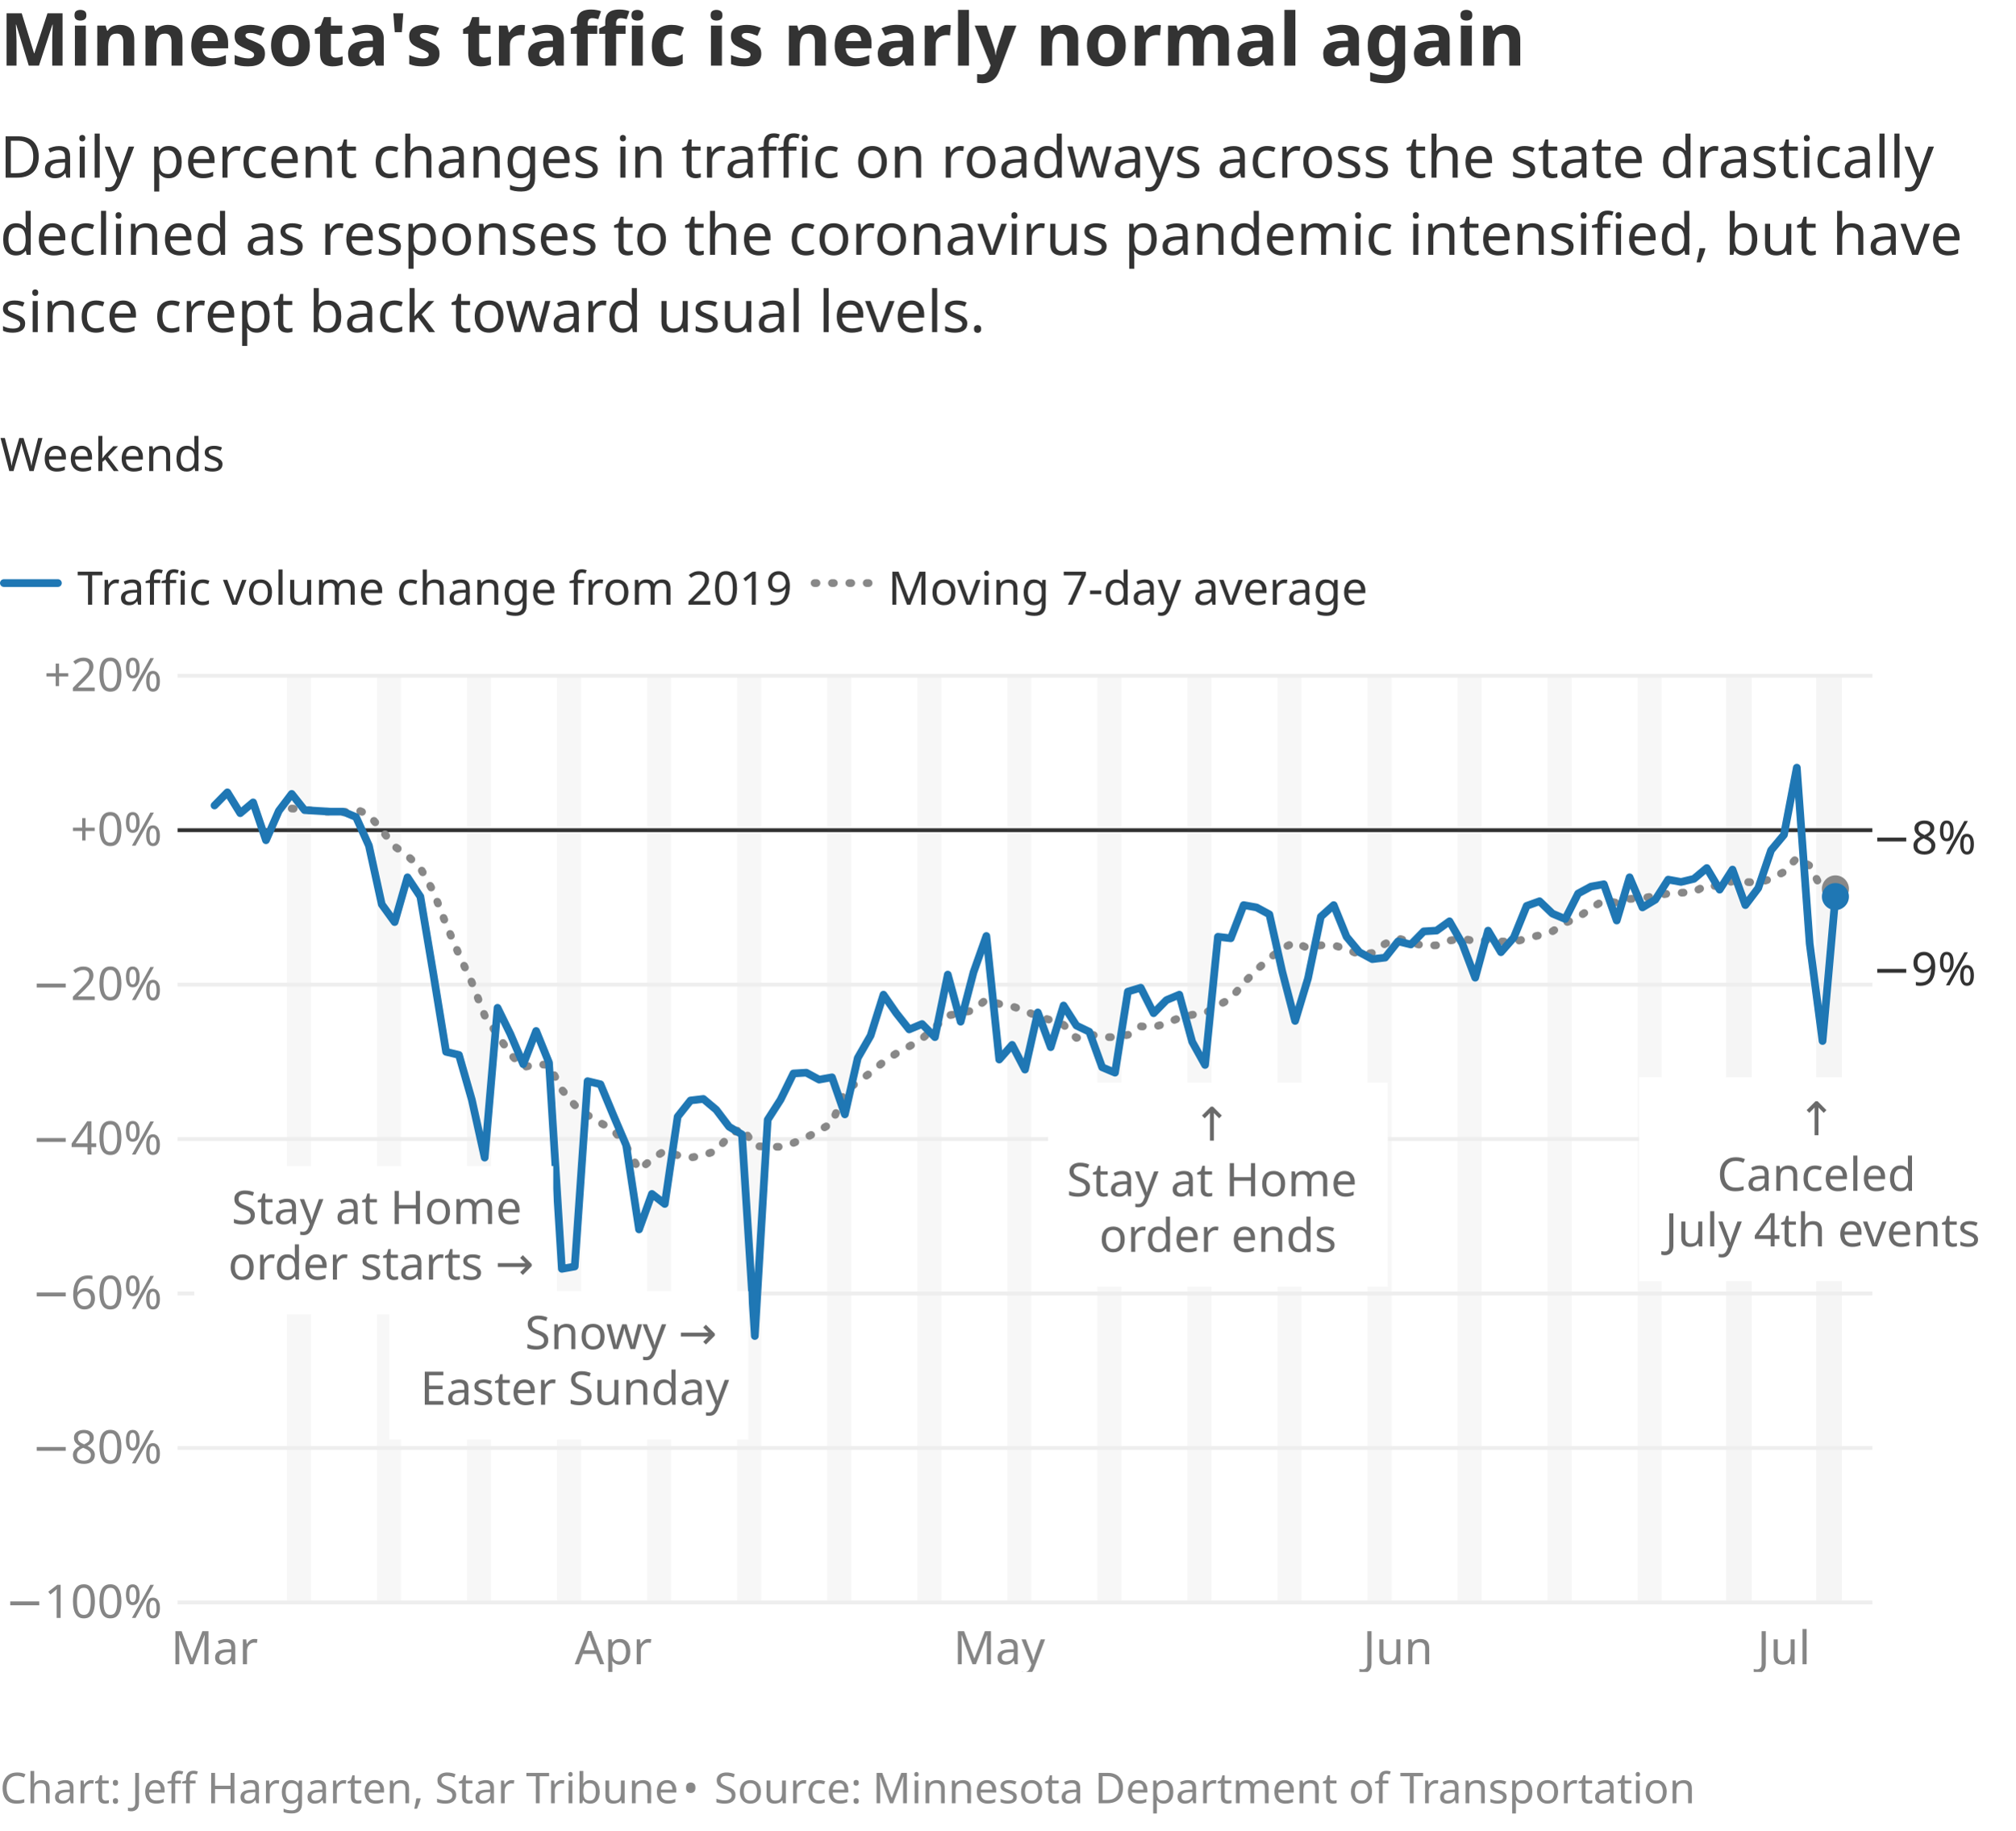
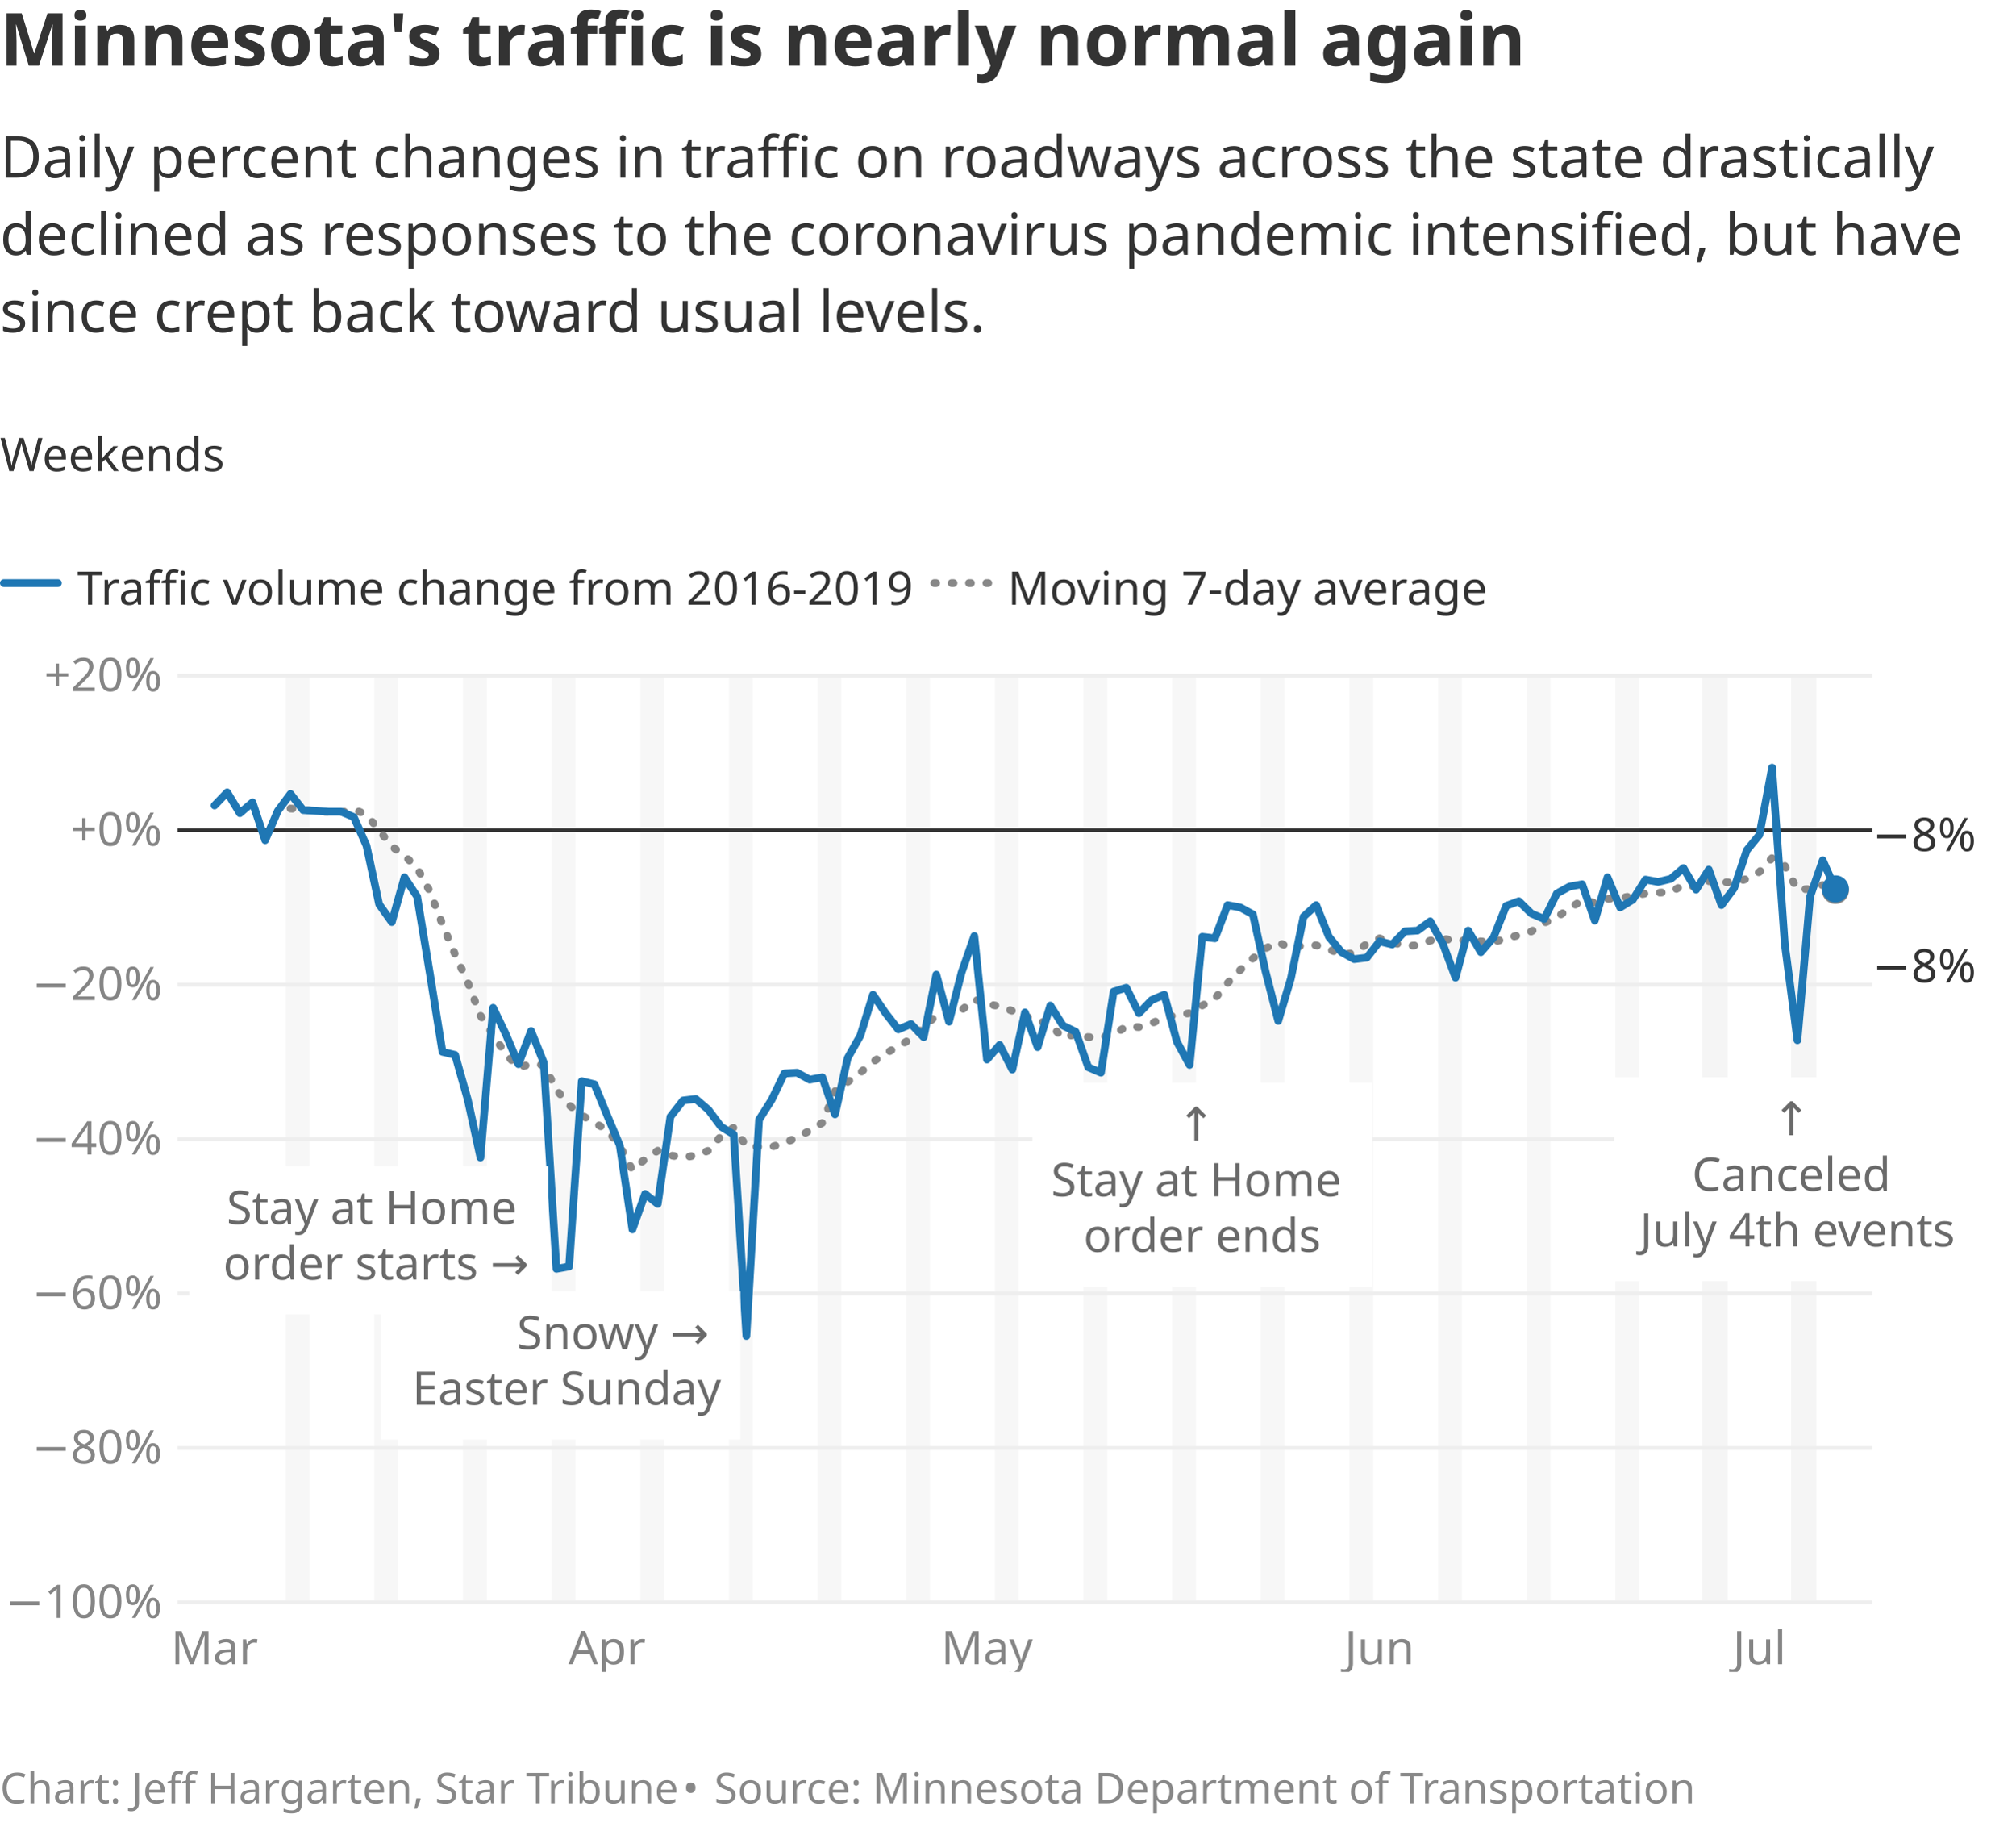
<svg xmlns="http://www.w3.org/2000/svg" id="exportSvg" width="522" height="474">
  <defs />
  <g>
    <g id="header-svg">
      <g id="text-svg">
        <text transform="translate(0, -2)" fill="rgb(51,51,51)" style="font-family: BentonSans; font-weight: 700; font-size: 19px;">
          <tspan x="0" dy="19">Minnesota's traffic is nearly normal again</tspan>
        </text>
      </g>
      <g id="text-svg">
        <text transform="translate(0, 31)" fill="rgb(51,51,51)" style="font-family: BentonSans; font-weight: 400; font-size: 15px;">
          <tspan x="0" dy="15">Daily percent changes in traffic on roadways across the state drastically </tspan>
        </text>
        <text transform="translate(0, 51)" fill="rgb(51,51,51)" style="font-family: BentonSans; font-weight: 400; font-size: 15px;">
          <tspan x="0" dy="15">declined as responses to the coronavirus pandemic intensified, but have </tspan>
        </text>
        <text transform="translate(0, 71)" fill="rgb(51,51,51)" style="font-family: BentonSans; font-weight: 400; font-size: 15px;">
          <tspan x="0" dy="15">since crept back toward usual levels.</tspan>
        </text>
        <text transform="translate(0, 110)" fill="rgb(51,51,51)" style="font-family: BentonSans; font-weight: 400; font-size: 12px;">
          <tspan x="0" dy="12">Weekends</tspan>
        </text>
      </g>
    </g>
    <g id="chart-svg">
      <g id="group-svg" clip-path="url(#rect-mask-group-0)" transform="translate(0, 141)">
        <clipPath id="rect-mask-group-0">
          <rect x="0" y="0" width="522" height="292" />
        </clipPath>
        <g id="group-svg" transform="translate(46, 34)">
          <g id="x-svg ticks-svg" transform="translate(0, 245)">
            <g transform="translate(9.56427, 0)">
              <text transform="translate(-11.5, -12) translate(11.5, 11)" fill="rgb(133, 133, 133)" style="text-anchor: middle; font-family: BentonSans; font-weight: 400; font-size: 12px;">
                <tspan x="0" dy="12">Mar</tspan>
              </text>
            </g>
-             <g transform="translate(112.866, 0)">
+             <g transform="translate(111.2519, 0)">
              <text transform="translate(-10, -12) translate(10, 11)" fill="rgb(133, 133, 133)" style="text-anchor: middle; font-family: BentonSans; font-weight: 400; font-size: 12px;">
                <tspan x="0" dy="12">Apr</tspan>
              </text>
            </g>
-             <g transform="translate(212.8354, 0)">
-               <text transform="translate(-12.50001, -12) translate(12.50001, 11)" fill="rgb(133, 133, 133)" style="text-anchor: middle; font-family: BentonSans; font-weight: 400; font-size: 12px;">
+             <g transform="translate(209.6593, 0)">
+               <text transform="translate(-12.49999, -12) translate(12.49999, 11)" fill="rgb(133, 133, 133)" style="text-anchor: middle; font-family: BentonSans; font-weight: 400; font-size: 12px;">
                <tspan x="0" dy="12">May</tspan>
              </text>
            </g>
-             <g transform="translate(316.1371, 0)">
+             <g transform="translate(311.3469, 0)">
              <text transform="translate(-10, -12) translate(10, 11)" fill="rgb(133, 133, 133)" style="text-anchor: middle; font-family: BentonSans; font-weight: 400; font-size: 12px;">
                <tspan x="0" dy="12">Jun</tspan>
              </text>
            </g>
-             <g transform="translate(416.1065, 0)">
+             <g transform="translate(409.7543, 0)">
              <text transform="translate(-8, -12) translate(8, 11)" fill="rgb(133, 133, 133)" style="text-anchor: middle; font-family: BentonSans; font-weight: 400; font-size: 12px;">
                <tspan x="0" dy="12">Jul</tspan>
              </text>
            </g>
          </g>
          <g id="x-svg axis-svg" transform="translate(0, 40)">
            <line x1="0" x2="439" y1="0" y2="0" style="stroke: rgb(51, 51, 51); stroke-width: 1;" />
          </g>
          <g id="free-range-svg">
-             <rect width="6.248" height="240" transform="translate(28.30853, 0)" fill="rgb(87,87,87)" style="opacity: 0.05; fill: rgb(87, 87, 87);" />
-             <rect width="6.248" height="240" transform="translate(51.63472, 0)" fill="rgb(87,87,87)" style="opacity: 0.05; fill: rgb(87, 87, 87);" />
-             <rect width="6.248" height="240" transform="translate(74.96092, 0)" fill="rgb(87,87,87)" style="opacity: 0.05; fill: rgb(87, 87, 87);" />
-             <rect width="6.248" height="240" transform="translate(98.28711, 0)" fill="rgb(87,87,87)" style="opacity: 0.05; fill: rgb(87, 87, 87);" />
-             <rect width="6.248" height="240" transform="translate(121.6133, 0)" fill="rgb(87,87,87)" style="opacity: 0.05; fill: rgb(87, 87, 87);" />
-             <rect width="6.248" height="240" transform="translate(144.9395, 0)" fill="rgb(87,87,87)" style="opacity: 0.05; fill: rgb(87, 87, 87);" />
-             <rect width="6.248" height="240" transform="translate(168.2657, 0)" fill="rgb(87,87,87)" style="opacity: 0.05; fill: rgb(87, 87, 87);" />
-             <rect width="6.248" height="240" transform="translate(191.5919, 0)" fill="rgb(87,87,87)" style="opacity: 0.05; fill: rgb(87, 87, 87);" />
-             <rect width="6.248" height="240" transform="translate(214.9181, 0)" fill="rgb(87,87,87)" style="opacity: 0.05; fill: rgb(87, 87, 87);" />
-             <rect width="6.248" height="240" transform="translate(238.2443, 0)" fill="rgb(87,87,87)" style="opacity: 0.05; fill: rgb(87, 87, 87);" />
-             <rect width="6.248" height="240" transform="translate(261.5705, 0)" fill="rgb(87,87,87)" style="opacity: 0.05; fill: rgb(87, 87, 87);" />
-             <rect width="6.248" height="240" transform="translate(284.8966, 0)" fill="rgb(87,87,87)" style="opacity: 0.05; fill: rgb(87, 87, 87);" />
-             <rect width="6.248" height="240" transform="translate(308.2228, 0)" fill="rgb(87,87,87)" style="opacity: 0.05; fill: rgb(87, 87, 87);" />
-             <rect width="6.248" height="240" transform="translate(331.549, 0)" fill="rgb(87,87,87)" style="opacity: 0.05; fill: rgb(87, 87, 87);" />
-             <rect width="6.248" height="240" transform="translate(354.8752, 0)" fill="rgb(87,87,87)" style="opacity: 0.05; fill: rgb(87, 87, 87);" />
-             <rect width="6.248" height="240" transform="translate(378.2014, 0)" fill="rgb(87,87,87)" style="opacity: 0.05; fill: rgb(87, 87, 87);" />
-             <rect width="6.665" height="240" transform="translate(401.1111, 0)" fill="rgb(51,51,51)" style="opacity: 0.05; fill: rgb(51, 51, 51);" />
-             <rect width="6.665" height="240" transform="translate(424.4373, 0)" fill="rgb(51,51,51)" style="opacity: 0.05; fill: rgb(51, 51, 51);" />
+             <rect width="6.15" height="240" transform="translate(28.01565, 0)" fill="rgb(87,87,87)" style="opacity: 0.05; fill: rgb(87, 87, 87);" />
+             <rect width="6.15" height="240" transform="translate(50.97737, 0)" fill="rgb(87,87,87)" style="opacity: 0.05; fill: rgb(87, 87, 87);" />
+             <rect width="6.15" height="240" transform="translate(73.93909, 0)" fill="rgb(87,87,87)" style="opacity: 0.05; fill: rgb(87, 87, 87);" />
+             <rect width="6.15" height="240" transform="translate(96.90081, 0)" fill="rgb(87,87,87)" style="opacity: 0.05; fill: rgb(87, 87, 87);" />
+             <rect width="6.15" height="240" transform="translate(119.8625, 0)" fill="rgb(87,87,87)" style="opacity: 0.05; fill: rgb(87, 87, 87);" />
+             <rect width="6.15" height="240" transform="translate(142.8243, 0)" fill="rgb(87,87,87)" style="opacity: 0.05; fill: rgb(87, 87, 87);" />
+             <rect width="6.15" height="240" transform="translate(165.786, 0)" fill="rgb(87,87,87)" style="opacity: 0.05; fill: rgb(87, 87, 87);" />
+             <rect width="6.15" height="240" transform="translate(188.7477, 0)" fill="rgb(87,87,87)" style="opacity: 0.05; fill: rgb(87, 87, 87);" />
+             <rect width="6.15" height="240" transform="translate(211.7094, 0)" fill="rgb(87,87,87)" style="opacity: 0.05; fill: rgb(87, 87, 87);" />
+             <rect width="6.15" height="240" transform="translate(234.6711, 0)" fill="rgb(87,87,87)" style="opacity: 0.05; fill: rgb(87, 87, 87);" />
+             <rect width="6.15" height="240" transform="translate(257.6329, 0)" fill="rgb(87,87,87)" style="opacity: 0.05; fill: rgb(87, 87, 87);" />
+             <rect width="6.15" height="240" transform="translate(280.5946, 0)" fill="rgb(87,87,87)" style="opacity: 0.05; fill: rgb(87, 87, 87);" />
+             <rect width="6.15" height="240" transform="translate(303.5563, 0)" fill="rgb(87,87,87)" style="opacity: 0.05; fill: rgb(87, 87, 87);" />
+             <rect width="6.15" height="240" transform="translate(326.518, 0)" fill="rgb(87,87,87)" style="opacity: 0.05; fill: rgb(87, 87, 87);" />
+             <rect width="6.15" height="240" transform="translate(349.4797, 0)" fill="rgb(87,87,87)" style="opacity: 0.05; fill: rgb(87, 87, 87);" />
+             <rect width="6.15" height="240" transform="translate(372.4415, 0)" fill="rgb(87,87,87)" style="opacity: 0.05; fill: rgb(87, 87, 87);" />
+             <rect width="6.56" height="240" transform="translate(394.9931, 0)" fill="rgb(51,51,51)" style="opacity: 0.05; fill: rgb(51, 51, 51);" />
+             <rect width="6.56" height="240" transform="translate(417.9549, 0)" fill="rgb(51,51,51)" style="opacity: 0.05; fill: rgb(51, 51, 51);" />
          </g>
          <g id="y-grid-svg">
            <g transform="translate(0, 240)">
              <line x1="0" x2="439" y1="0" y2="0" style="stroke: rgb(238, 238, 238); stroke-width: 1;" />
              <text transform="translate(-4, 4) translate(-41, -12) translate(41, 0)" fill="rgb(133, 133, 133)" style="text-anchor: end; font-family: BentonSans; font-weight: 400; font-size: 12px;">
                <tspan x="0" dy="12">−100%</tspan>
              </text>
            </g>
            <g transform="translate(0, 200)">
              <line x1="0" x2="439" y1="0" y2="0" style="stroke: rgb(238, 238, 238); stroke-width: 1;" />
              <text transform="translate(-4, 4) translate(-35, -12) translate(35, 0)" fill="rgb(133, 133, 133)" style="text-anchor: end; font-family: BentonSans; font-weight: 400; font-size: 12px;">
                <tspan x="0" dy="12">−80%</tspan>
              </text>
            </g>
            <g transform="translate(0, 160)">
              <line x1="0" x2="439" y1="0" y2="0" style="stroke: rgb(238, 238, 238); stroke-width: 1;" />
              <text transform="translate(-4, 4) translate(-35, -12) translate(35, 0)" fill="rgb(133, 133, 133)" style="text-anchor: end; font-family: BentonSans; font-weight: 400; font-size: 12px;">
                <tspan x="0" dy="12">−60%</tspan>
              </text>
            </g>
            <g transform="translate(0, 120)">
              <line x1="0" x2="439" y1="0" y2="0" style="stroke: rgb(238, 238, 238); stroke-width: 1;" />
              <text transform="translate(-4, 4) translate(-35, -12) translate(35, 0)" fill="rgb(133, 133, 133)" style="text-anchor: end; font-family: BentonSans; font-weight: 400; font-size: 12px;">
                <tspan x="0" dy="12">−40%</tspan>
              </text>
            </g>
            <g transform="translate(0, 80)">
              <line x1="0" x2="439" y1="0" y2="0" style="stroke: rgb(238, 238, 238); stroke-width: 1;" />
              <text transform="translate(-4, 4) translate(-35, -12) translate(35, 0)" fill="rgb(133, 133, 133)" style="text-anchor: end; font-family: BentonSans; font-weight: 400; font-size: 12px;">
                <tspan x="0" dy="12">−20%</tspan>
              </text>
            </g>
            <g id="tick-svg tick-major-svg" transform="translate(0, 40)">
              <text transform="translate(-4, 4) translate(-28, -12) translate(28, 0)" fill="rgb(133, 133, 133)" style="text-anchor: end; font-family: BentonSans; font-weight: 400; font-size: 12px;">
                <tspan x="0" dy="12">+0%</tspan>
              </text>
            </g>
            <g>
              <line x1="0" x2="439" y1="0" y2="0" style="stroke: rgb(238, 238, 238); stroke-width: 1;" />
              <text transform="translate(-4, 4) translate(-35, -12) translate(35, 0)" fill="rgb(133, 133, 133)" style="text-anchor: end; font-family: BentonSans; font-weight: 400; font-size: 12px;">
                <tspan x="0" dy="12">+20%</tspan>
              </text>
            </g>
          </g>
          <g id="lines-svg">
            <g id="moving_average-svg">
-               <path d="M29.558,34.4L32.89,34.6L36.223,35.2L39.555,35.2L42.887,35.4L46.22,34.6L49.552,36L52.884,40L56.217,44.2L59.549,46.6L62.881,49.8L66.214,55.8L69.546,64.4L72.878,72.2L76.211,79.4L79.543,88L82.875,93L86.207,98L89.54,101.4L92.872,100.6L96.204,100.8L99.537,107.2L102.869,111.2L106.201,113.8L109.534,115.8L112.866,117.6L116.198,121.8L119.531,128L122.863,125.2L126.195,123L129.528,124.2L132.86,124.8L136.192,124.2L139.524,123L142.857,119.2L146.189,117L149.521,121.8L152.854,122L156.186,122L159.518,121L162.851,119.6L166.183,117.8L169.515,115.8L172.848,107.6L176.18,105.2L179.512,102.8L182.845,100L186.177,97.8L189.509,96L192.841,94L196.174,91L199.506,88L202.838,87.4L206.171,86.6L209.503,83.8L212.835,85L216.168,85.6L219.5,86.8L222.832,88.2L226.165,89.2L229.497,90.4L232.829,93.8L236.162,92.8L239.494,93.6L242.826,93.6L246.159,93L249.491,90.8L252.823,91L256.155,90L259.488,88.6L262.82,87.8L266.152,87.4L269.485,85.4L272.817,83.6L276.149,79.6L279.482,76.2L282.814,73.2L286.146,70.6L289.479,69L292.811,70.6L296.143,69.8L299.476,69.8L302.808,70.8L306.14,72.2L309.472,71.8L312.805,69.4L316.137,68L319.469,69L322.802,70L326.134,69.8L329.466,68.6L332.799,68L336.131,68.8L339.463,68.4L342.796,68.8L346.128,69L349.46,68L352.793,67.2L356.125,66.2L359.457,64L362.789,62.6L366.122,60.2L369.454,58.2L372.786,58.8L376.119,57.8L379.451,57.6L382.783,57L386.116,56.4L389.448,56.2L392.78,56L396.113,54.2L399.445,54.6L402.777,53.2L406.11,53.4L409.442,53.6L412.774,52.6L416.106,50.8L419.439,47.2L422.771,49.2L426.103,55.6L429.436,55.2" stroke="rgb(136,136,136)" id="moving_average" style="stroke-width: 2; stroke-dasharray: 0.5, 4; stroke-linejoin: round; stroke-linecap: round; fill: none; mix-blend-mode: normal;" />
+               <path d="M29.246,34.4L32.526,34.6L35.806,35.2L39.086,35.2L42.367,35.4L45.647,34.6L48.927,36L52.207,40L55.488,44.2L58.768,46.6L62.048,49.8L65.328,55.8L68.609,64.4L71.889,72.2L75.169,79.4L78.449,88L81.73,93L85.01,98L88.29,101.4L91.57,100.6L94.851,100.8L98.131,107.2L101.411,111.2L104.691,113.8L107.972,115.8L111.252,117.6L114.532,121.8L117.812,128L121.093,125.2L124.373,123L127.653,124.2L130.933,124.8L134.214,124.2L137.494,123L140.774,119.2L144.054,117L147.335,121.8L150.615,122L153.895,122L157.175,121L160.456,119.6L163.736,117.8L167.016,115.8L170.296,107.6L173.577,105.2L176.857,102.8L180.137,100L183.417,97.8L186.698,96L189.978,94L193.258,91L196.538,88L199.819,87.4L203.099,86.6L206.379,83.8L209.659,85L212.94,85.6L216.22,86.8L219.5,88.2L222.78,89.2L226.06,90.4L229.341,93.8L232.621,92.8L235.901,93.6L239.181,93.6L242.462,93L245.742,90.8L249.022,91L252.302,90L255.583,88.6L258.863,87.8L262.143,87.4L265.423,85.4L268.704,83.6L271.984,79.6L275.264,76.2L278.544,73.2L281.825,70.6L285.105,69L288.385,70.6L291.665,69.8L294.946,69.8L298.226,70.8L301.506,72.2L304.786,71.8L308.067,69.4L311.347,68L314.627,69L317.907,70L321.188,69.8L324.468,68.6L327.748,68L331.028,68.8L334.309,68.4L337.589,68.8L340.869,69L344.149,68L347.43,67.2L350.71,66.2L353.99,64L357.27,62.6L360.551,60.2L363.831,58.2L367.111,58.8L370.391,57.8L373.672,57.6L376.952,57L380.232,56.4L383.512,56.2L386.793,56L390.073,54.2L393.353,54.6L396.633,53.2L399.914,53.4L403.194,53.6L406.474,52.6L409.754,50.8L413.035,47.2L416.315,49.2L419.595,55.4L422.875,55.2L426.155,54.2L429.436,55.6" stroke="rgb(136,136,136)" id="moving_average" style="stroke-width: 2; stroke-dasharray: 0.5, 4; stroke-linejoin: round; stroke-linecap: round; fill: none; mix-blend-mode: normal;" />
            </g>
            <g id="mn_volume-svg">
-               <path d="M9.564,33.6L12.897,30.2L16.229,35.6L19.561,32.8L22.894,42.6L26.226,35L29.558,30.6L32.89,34.8L36.223,35L39.555,35.2L42.887,35.2L46.22,36.6L49.552,44L52.884,59.2L56.217,63.8L59.549,52.2L62.881,57.2L66.214,77L69.546,97.4L72.878,98.2L76.211,109.8L79.543,124.8L82.875,86L86.207,92.8L89.54,100.6L92.872,92L96.204,100.2L99.537,153.6L102.869,153L106.201,105L109.534,105.8L112.866,113.8L116.198,121.6L119.531,143.4L122.863,134.2L126.195,136.8L129.528,114.2L132.86,110L136.192,109.6L139.524,112.4L142.857,116.8L146.189,118.8L149.521,171L152.854,115L156.186,109.8L159.518,103L162.851,102.8L166.183,104.6L169.515,104L172.848,113.6L176.18,99L179.512,93.2L182.845,82.6L186.177,87.4L189.509,91.6L192.841,90.2L196.174,93.6L199.506,77.4L202.838,89.6L206.171,76.8L209.503,67.4L212.835,99.4L216.168,95.6L219.5,102L222.832,87.2L226.165,96.2L229.497,85.4L232.829,90.6L236.162,92.2L239.494,101.4L242.826,102.8L246.159,81.8L249.491,80.8L252.823,87.4L256.155,84L259.488,82.6L262.82,94.8L266.152,100.8L269.485,67.6L272.817,68L276.149,59.4L279.482,60L282.814,61.8L286.146,76.6L289.479,89.4L292.811,78.4L296.143,62.4L299.476,59.4L302.808,67.6L306.14,71.6L309.472,73.4L312.805,73L316.137,68.8L319.469,69.6L322.802,66.2L326.134,66L329.466,63.6L332.799,69.4L336.131,78.2L339.463,66L342.796,71.6L346.128,67.8L349.46,59.6L352.793,58.4L356.125,61.6L359.457,63L362.789,56.4L366.122,54.6L369.454,54L372.786,63.4L376.119,52.2L379.451,60L382.783,58L386.116,52.8L389.448,53.4L392.78,52.6L396.113,49.8L399.445,55.4L402.777,50.2L406.11,59.4L409.442,55L412.774,45.2L416.106,41.2L419.439,23.8L422.771,69.4L426.103,94.6L429.436,57.2" stroke="rgb(31,119,180)" id="mn_volume" style="stroke-width: 2; stroke-linejoin: round; stroke-linecap: round; fill: none; mix-blend-mode: normal;" />
+               <path d="M9.564,33.6L12.845,30.2L16.125,35.6L19.405,32.8L22.685,42.6L25.965,35L29.246,30.6L32.526,34.8L35.806,35L39.086,35.2L42.367,35.2L45.647,36.6L48.927,44L52.207,59.2L55.488,63.8L58.768,52.2L62.048,57.2L65.328,77L68.609,97.4L71.889,98.2L75.169,109.8L78.449,124.8L81.73,86L85.01,92.8L88.29,100.6L91.57,92L94.851,100.2L98.131,153.6L101.411,153L104.691,105L107.972,105.8L111.252,113.8L114.532,121.6L117.812,143.4L121.093,134.2L124.373,136.8L127.653,114.2L130.933,110L134.214,109.6L137.494,112.4L140.774,116.8L144.054,118.8L147.335,171L150.615,115L153.895,109.8L157.175,103L160.456,102.8L163.736,104.6L167.016,104L170.296,113.6L173.577,99L176.857,93.2L180.137,82.6L183.417,87.4L186.698,91.6L189.978,90.2L193.258,93.6L196.538,77.4L199.819,89.6L203.099,76.8L206.379,67.4L209.659,99.4L212.94,95.6L216.22,102L219.5,87.2L222.78,96.2L226.06,85.4L229.341,90.6L232.621,92.2L235.901,101.4L239.181,102.8L242.462,81.8L245.742,80.8L249.022,87.4L252.302,84L255.583,82.6L258.863,94.8L262.143,100.8L265.423,67.6L268.704,68L271.984,59.4L275.264,60L278.544,61.8L281.825,76.6L285.105,89.4L288.385,78.4L291.665,62.4L294.946,59.4L298.226,67.6L301.506,71.6L304.786,73.4L308.067,73L311.347,68.8L314.627,69.6L317.907,66.2L321.188,66L324.468,63.6L327.748,69.4L331.028,78.2L334.309,66L337.589,71.6L340.869,67.8L344.149,59.6L347.43,58.4L350.71,61.6L353.99,63L357.27,56.4L360.551,54.6L363.831,54L367.111,63.4L370.391,52.2L373.672,60L376.952,58L380.232,52.8L383.512,53.4L386.793,52.6L390.073,49.8L393.353,55.4L396.633,50.2L399.914,59.4L403.194,55L406.474,45.2L409.754,41.2L413.035,23.8L416.315,69.4L419.595,94.4L422.875,57.2L426.155,47.8L429.436,55.2" stroke="rgb(31,119,180)" id="mn_volume" style="stroke-width: 2; stroke-linejoin: round; stroke-linecap: round; fill: none; mix-blend-mode: normal;" />
            </g>
          </g>
          <g id="line-symbols-svg">
-             <path d="M -1,0 a 1,1 0 1,0 2,0 a 1,1 0 1,0 -2,0 Z" id="moving_average" transform="translate(429.4357, 55.2) scale(3.5)" style="fill: rgb(136, 136, 136); mix-blend-mode: normal;" />
-             <path d="M -1,0 a 1,1 0 1,0 2,0 a 1,1 0 1,0 -2,0 Z" id="mn_volume" transform="translate(429.4357, 57.2) scale(3.5)" style="fill: rgb(31, 119, 180); mix-blend-mode: normal;" />
+             <path d="M -1,0 a 1,1 0 1,0 2,0 a 1,1 0 1,0 -2,0 Z" id="moving_average" transform="translate(429.4357, 55.6) scale(3.5)" style="fill: rgb(136, 136, 136); mix-blend-mode: normal;" />
+             <path d="M -1,0 a 1,1 0 1,0 2,0 a 1,1 0 1,0 -2,0 Z" id="mn_volume" transform="translate(429.4357, 55.2) scale(3.5)" style="fill: rgb(31, 119, 180); mix-blend-mode: normal;" />
          </g>
          <g id="free-texts-svg">
            <g id="bg-svg">
-               <rect width="93" height="38.406" transform="translate(4.316714, 126.9938)" fill="rgb(255,255,255)" style="fill: rgb(255, 255, 255);" />
-               <rect width="93" height="38.406" transform="translate(54.8568, 159.4)" fill="rgb(255,255,255)" style="fill: rgb(255, 255, 255);" />
-               <rect width="88" height="52.812" transform="translate(225.4847, 105.4)" fill="rgb(255,255,255)" style="fill: rgb(255, 255, 255);" />
-               <rect width="95" height="52.812" transform="translate(378.6034, 103.9938)" fill="rgb(255,255,255)" style="fill: rgb(255, 255, 255);" />
-             </g>
-             <text transform="translate(92.31671, 141.9938) translate(-83, -12) translate(83, 0)" fill="rgb(106, 106, 106)" style="text-anchor: end; font-family: BentonSans; font-weight: 400; font-size: 12px;">
+               <rect width="93" height="38.406" transform="translate(3.023699, 126.9938)" fill="rgb(255,255,255)" style="fill: rgb(255, 255, 255);" />
+               <rect width="93" height="38.406" transform="translate(52.7741, 159.4)" fill="rgb(255,255,255)" style="fill: rgb(255, 255, 255);" />
+               <rect width="88" height="52.812" transform="translate(221.4234, 105.4)" fill="rgb(255,255,255)" style="fill: rgb(255, 255, 255);" />
+               <rect width="95" height="52.812" transform="translate(372.095, 103.9938)" fill="rgb(255,255,255)" style="fill: rgb(255, 255, 255);" />
+             </g>
+             <text transform="translate(91.02371, 141.9938) translate(-83.00001, -12) translate(83.00001, 0)" fill="rgb(106, 106, 106)" style="text-anchor: end; font-family: BentonSans; font-weight: 400; font-size: 12px;">
              <tspan x="0" dy="12">Stay at Home</tspan>
              <tspan x="0" dy="14.4">order starts →</tspan>
            </text>
-             <text transform="translate(142.8568, 174.4) translate(-83, -12) translate(83, 0)" fill="rgb(106, 106, 106)" style="text-anchor: end; font-family: BentonSans; font-weight: 400; font-size: 12px;">
+             <text transform="translate(140.7741, 174.4) translate(-83, -12) translate(83, 0)" fill="rgb(106, 106, 106)" style="text-anchor: end; font-family: BentonSans; font-weight: 400; font-size: 12px;">
              <tspan x="0" dy="12">Snowy →</tspan>
              <tspan x="0" dy="14.4">Easter Sunday</tspan>
            </text>
-             <text transform="translate(269.4847, 120.4) translate(-39, -12) translate(39, 0)" fill="rgb(106, 106, 106)" style="text-anchor: middle; font-family: BentonSans; font-weight: 400; font-size: 12px;">
+             <text transform="translate(265.4234, 120.4) translate(-39, -12) translate(39, 0)" fill="rgb(106, 106, 106)" style="text-anchor: middle; font-family: BentonSans; font-weight: 400; font-size: 12px;">
              <tspan x="0" dy="12">↑</tspan>
              <tspan x="0" dy="14.4">Stay at Home</tspan>
              <tspan x="0" dy="14.4">order ends</tspan>
            </text>
-             <text transform="translate(426.1034, 118.9938) translate(-42.49998, -12) translate(42.49998, 0)" fill="rgb(106, 106, 106)" style="text-anchor: middle; font-family: BentonSans; font-weight: 400; font-size: 12px;">
+             <text transform="translate(419.595, 118.9938) translate(-42.5, -12) translate(42.5, 0)" fill="rgb(106, 106, 106)" style="text-anchor: middle; font-family: BentonSans; font-weight: 400; font-size: 12px;">
              <tspan x="0" dy="12">↑</tspan>
              <tspan x="0" dy="14.4">Canceled </tspan>
              <tspan x="0" dy="14.4">July 4th events</tspan>
            </text>
          </g>
        </g>
      </g>
      <g id="mn_volume-svg" clip-path="url(#rect-mask-mn_volume-1)" transform="translate(0, 141)">
        <clipPath id="rect-mask-mn_volume-1">
          <rect x="0" y="0" width="16" height="20" />
        </clipPath>
        <path d="M1,10 L15,10" stroke="rgb(31,119,180)" id="mn_volume" style="stroke-width: 2; stroke-linejoin: round; stroke-linecap: round; fill: none; mix-blend-mode: normal;" />
      </g>
      <g id="mn_volume-svg">
        <text transform="translate(20, 144.6094)" fill="rgb(51,51,51)" style="font-family: BentonSans; font-weight: 400; font-size: 12px;">
-           <tspan x="0" dy="12">Traffic volume change from 2019</tspan>
-         </text>
-       </g>
-       <g id="moving_average-svg" clip-path="url(#rect-mask-moving_average-2)" transform="translate(210, 141)">
+           <tspan x="0" dy="12">Traffic volume change from 2016-2019</tspan>
+         </text>
+       </g>
+       <g id="moving_average-svg" clip-path="url(#rect-mask-moving_average-2)" transform="translate(241, 141)">
        <clipPath id="rect-mask-moving_average-2">
          <rect x="0" y="0" width="16" height="20" />
        </clipPath>
        <path d="M1,10 L15,10" stroke="rgb(136,136,136)" id="moving_average" style="stroke-width: 2; stroke-dasharray: 0.5, 4; stroke-linejoin: round; stroke-linecap: round; fill: none; mix-blend-mode: normal;" />
      </g>
      <g id="moving_average-svg">
-         <text transform="translate(230, 144.6094)" fill="rgb(51,51,51)" style="font-family: BentonSans; font-weight: 400; font-size: 12px;">
+         <text transform="translate(261, 144.6094)" fill="rgb(51,51,51)" style="font-family: BentonSans; font-weight: 400; font-size: 12px;">
          <tspan x="0" dy="12">Moving 7-day average</tspan>
        </text>
      </g>
      <g id="moving_average-svg">
-         <text transform="translate(485, 209.1875)" fill="rgb(51,51,51)" style="font-family: BentonSans; font-weight: 400; font-size: 12px;">
+         <text transform="translate(485, 242.3906)" fill="rgb(51,51,51)" style="font-family: BentonSans; font-weight: 400; font-size: 12px;">
          <tspan x="0" dy="12">−8%</tspan>
        </text>
      </g>
      <g id="mn_volume-svg">
-         <text transform="translate(485, 243.1875)" fill="rgb(51,51,51)" style="font-family: BentonSans; font-weight: 400; font-size: 12px;">
-           <tspan x="0" dy="12">−9%</tspan>
+         <text transform="translate(485, 208.3906)" fill="rgb(51,51,51)" style="font-family: BentonSans; font-weight: 400; font-size: 12px;">
+           <tspan x="0" dy="12">−8%</tspan>
        </text>
      </g>
    </g>
    <g id="after-body-svg" />
    <g id="above-footer-svg" />
    <g id="footer-svg">
      <g id="footer-inner-svg">
        <g id="footer-main-svg">
          <g id="text-svg">
            <text transform="translate(0, 456)" fill="rgb(136,136,136)" style="font-family: BentonSans; font-weight: 400; font-size: 11px;">
              <tspan x="0" dy="11">Chart:</tspan>
            </text>
            <text transform="translate(34, 456)" fill="rgb(136,136,136)" style="font-family: BentonSans; font-weight: 400; font-size: 11px;">
              <tspan x="0" dy="11">Jeff Hargarten, Star Tribune</tspan>
            </text>
          </g>
          <g id="text-svg">
            <text transform="translate(174, 456)" fill="rgb(136,136,136)" style="font-family: BentonSans; font-weight: 400; font-size: 11px;">
              <tspan x="0" dy="11">​ •</tspan>
            </text>
          </g>
          <g id="text-svg">
            <text transform="translate(185, 456)" fill="rgb(136,136,136)" style="font-family: BentonSans; font-weight: 400; font-size: 11px;">
              <tspan x="0" dy="11">Source:</tspan>
            </text>
            <text transform="translate(226, 456)" fill="rgb(136,136,136)" style="font-family: BentonSans; font-weight: 400; font-size: 11px;">
              <tspan x="0" dy="11">Minnesota Department of Transportation</tspan>
            </text>
          </g>
        </g>
      </g>
    </g>
    <g id="below-footer-svg" />
  </g>
</svg>
